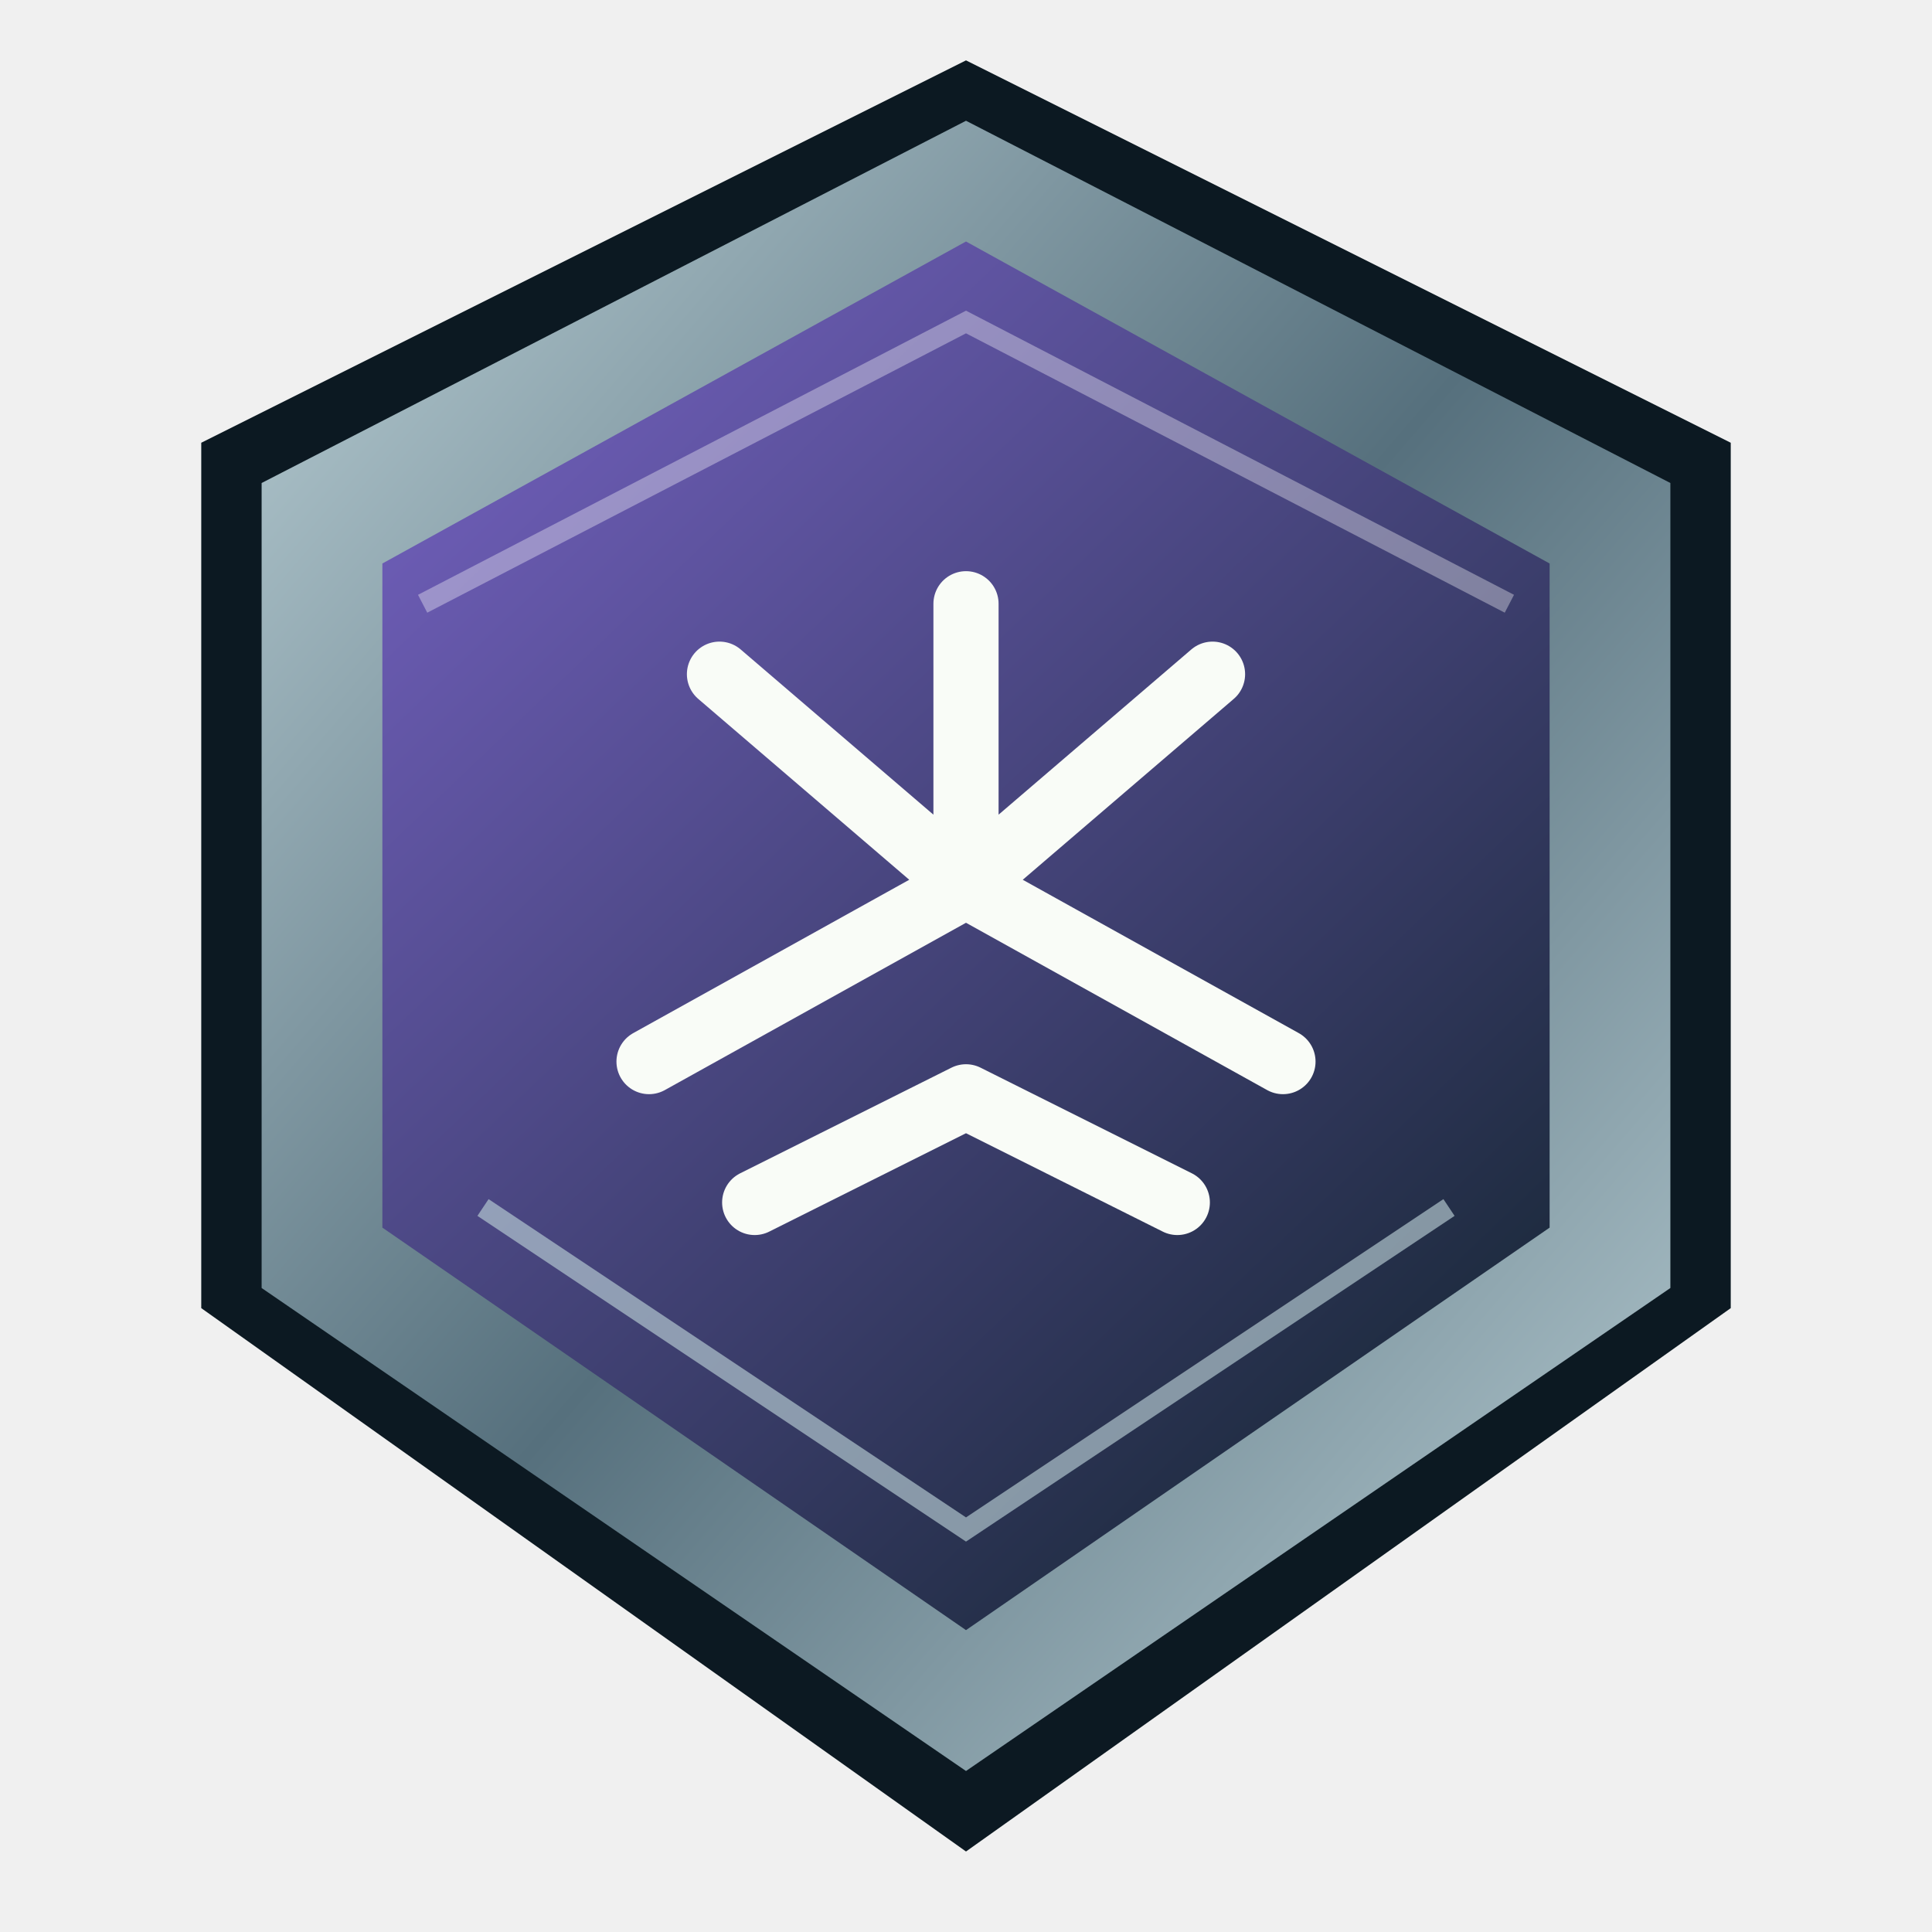
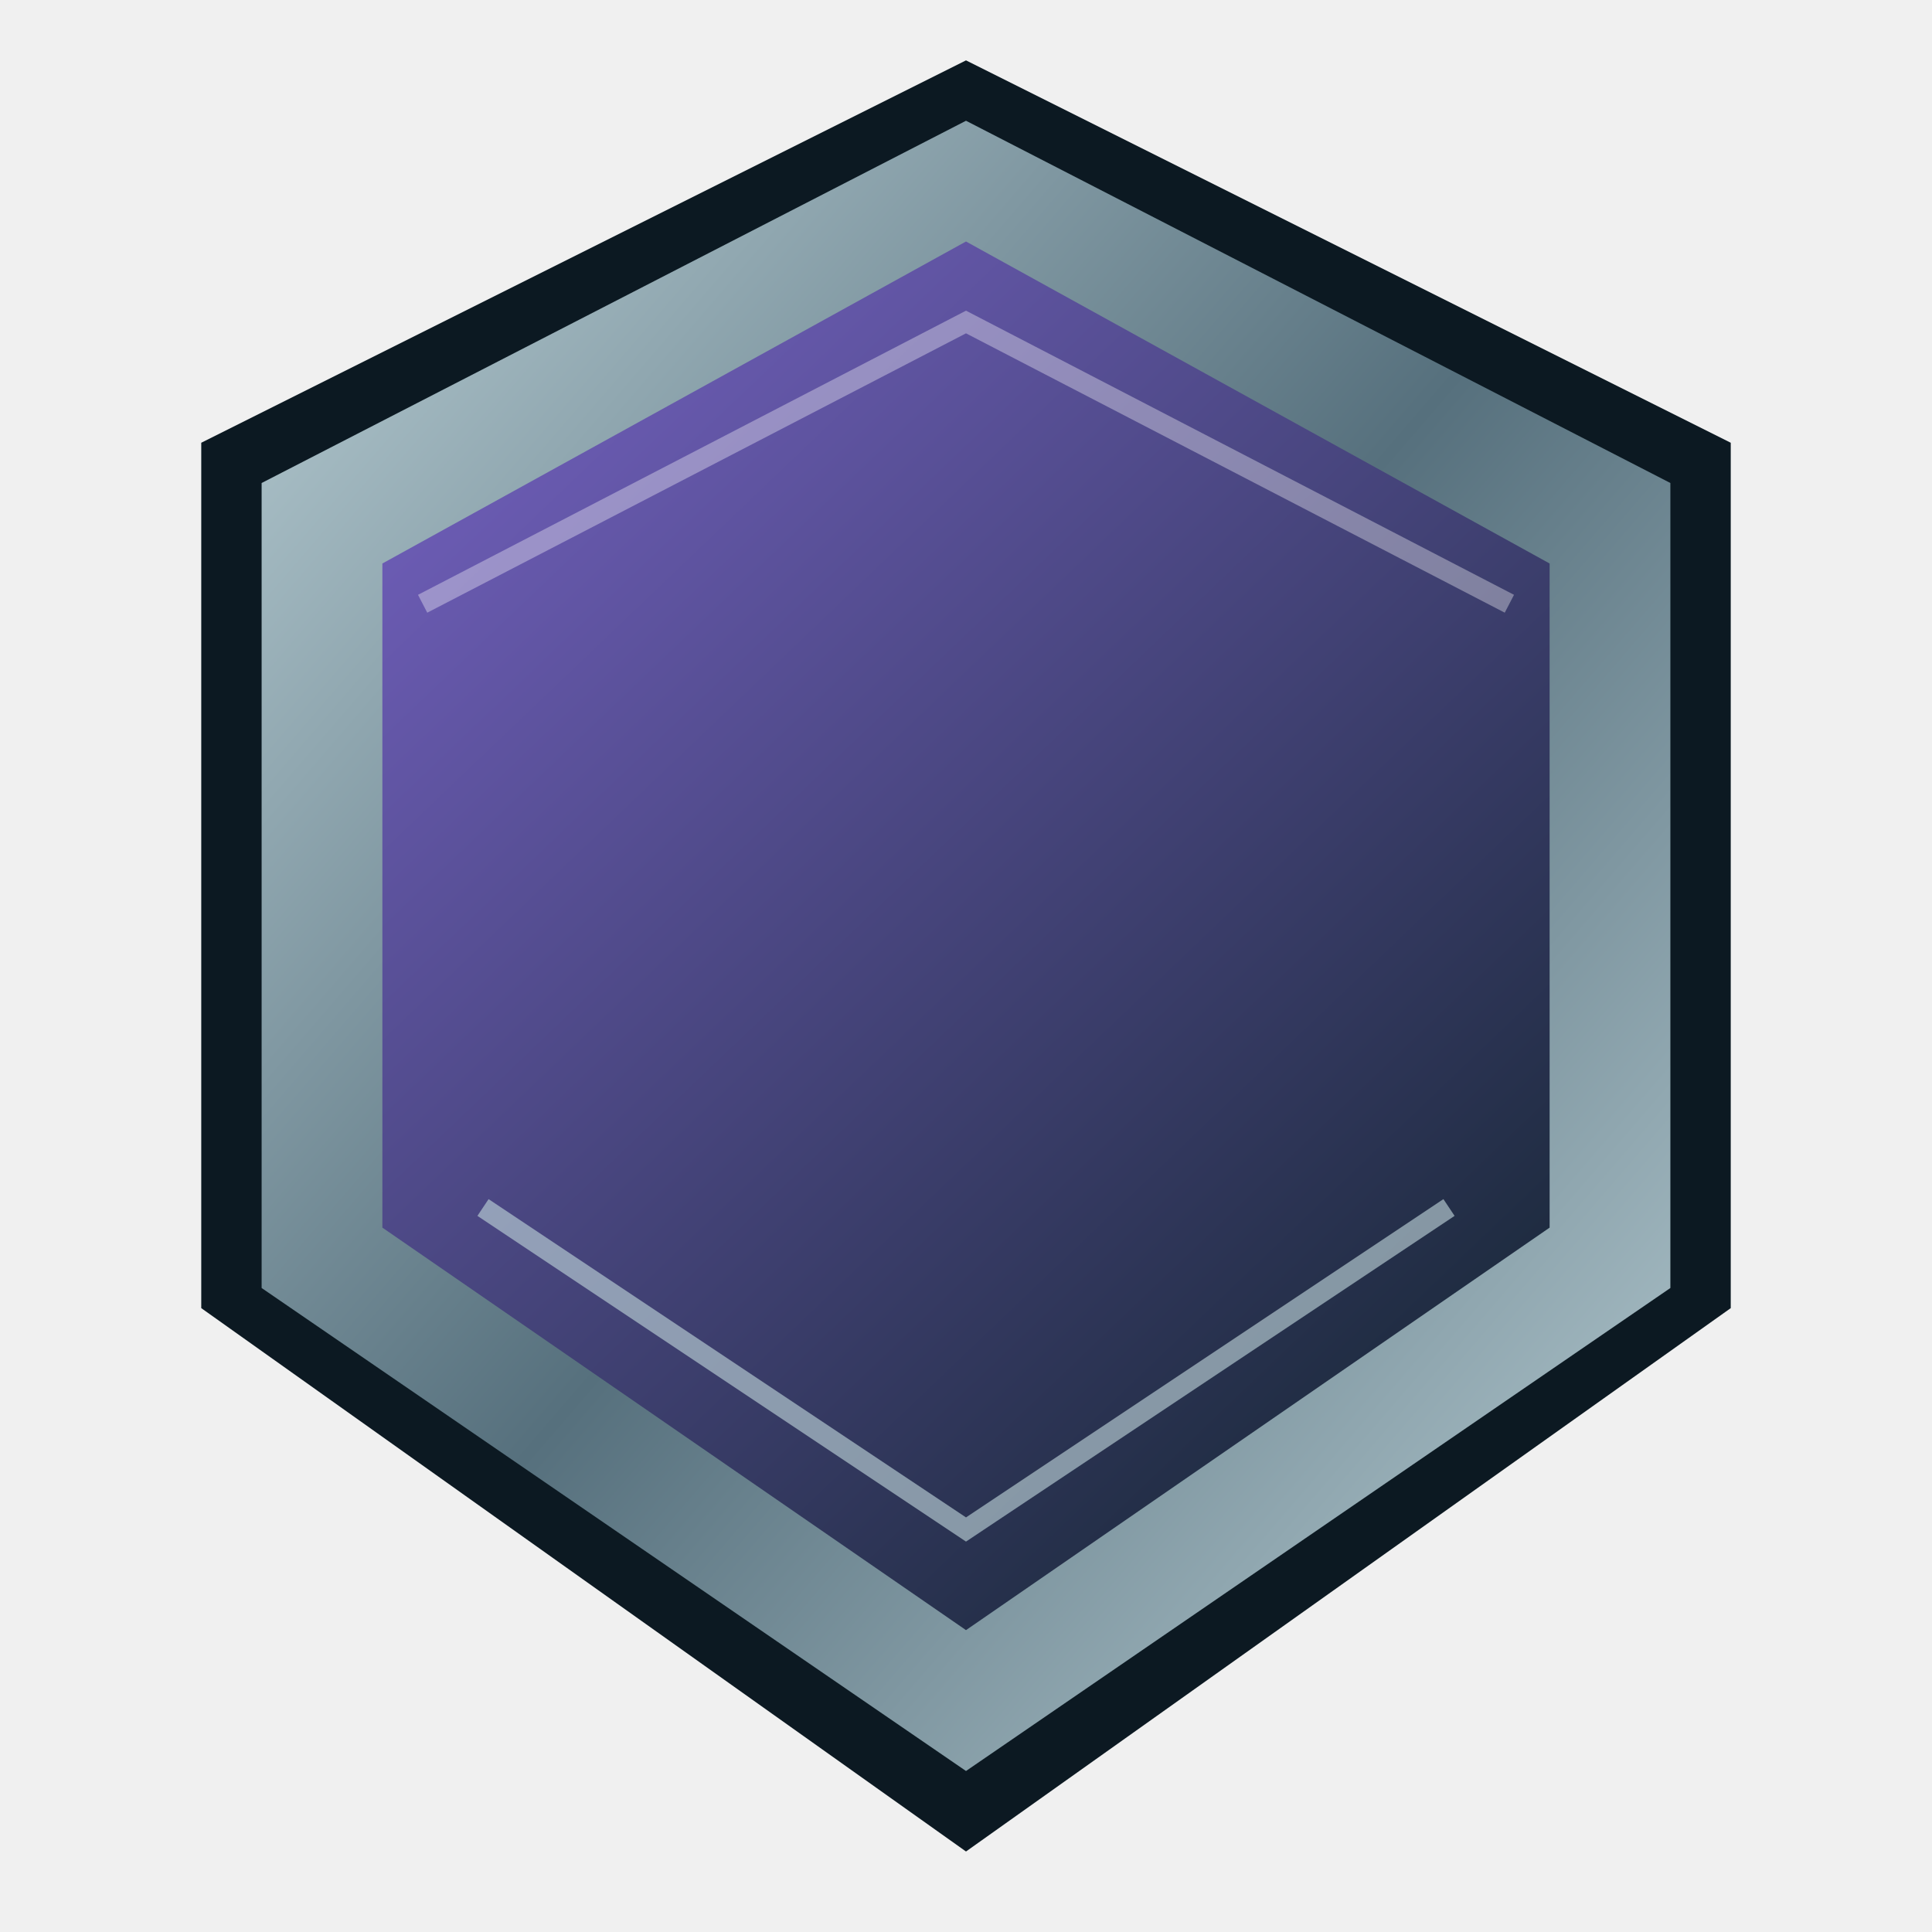
<svg xmlns="http://www.w3.org/2000/svg" viewBox="0 0 96 96">
  <defs>
    <linearGradient id="paint" x2=".8" y2="1">
      <stop stop-color="#7964c8" />
      <stop offset="1" stop-color="#172735" />
    </linearGradient>
    <linearGradient id="metal" x2="1" y2="1">
      <stop stop-color="#bacfd5" />
      <stop offset=".5" stop-color="#56707d" />
      <stop offset="1" stop-color="#bacfd5" />
    </linearGradient>
  </defs>
  <path d="M48 3 86 22 86 65 48 92 10 65 10 22Z" fill="#0c1922" />
  <path d="M48 6 83 24 83 64 48 88 13 64 13 24Z" fill="url(#metal)" />
  <path d="M48 12 77 28 77 61 48 81 19 61 19 28Z" fill="url(#paint)" />
  <path d="M21 30 48 16 75 30" fill="none" stroke="white" opacity=".35" />
  <path d="m24 60 24 16 24-16" fill="none" stroke="#bacfd5" opacity=".65" />
-   <g transform="translate(27 23) scale(1.75)" fill="none" stroke="#f9fcf7" stroke-width="1.85" stroke-linecap="round" stroke-linejoin="round">
-     <path d="m3 17 9-5 9 5M12 12V4M5 6l7 6 7-6M6 21l6-3 6 3" />
-   </g>
</svg>
